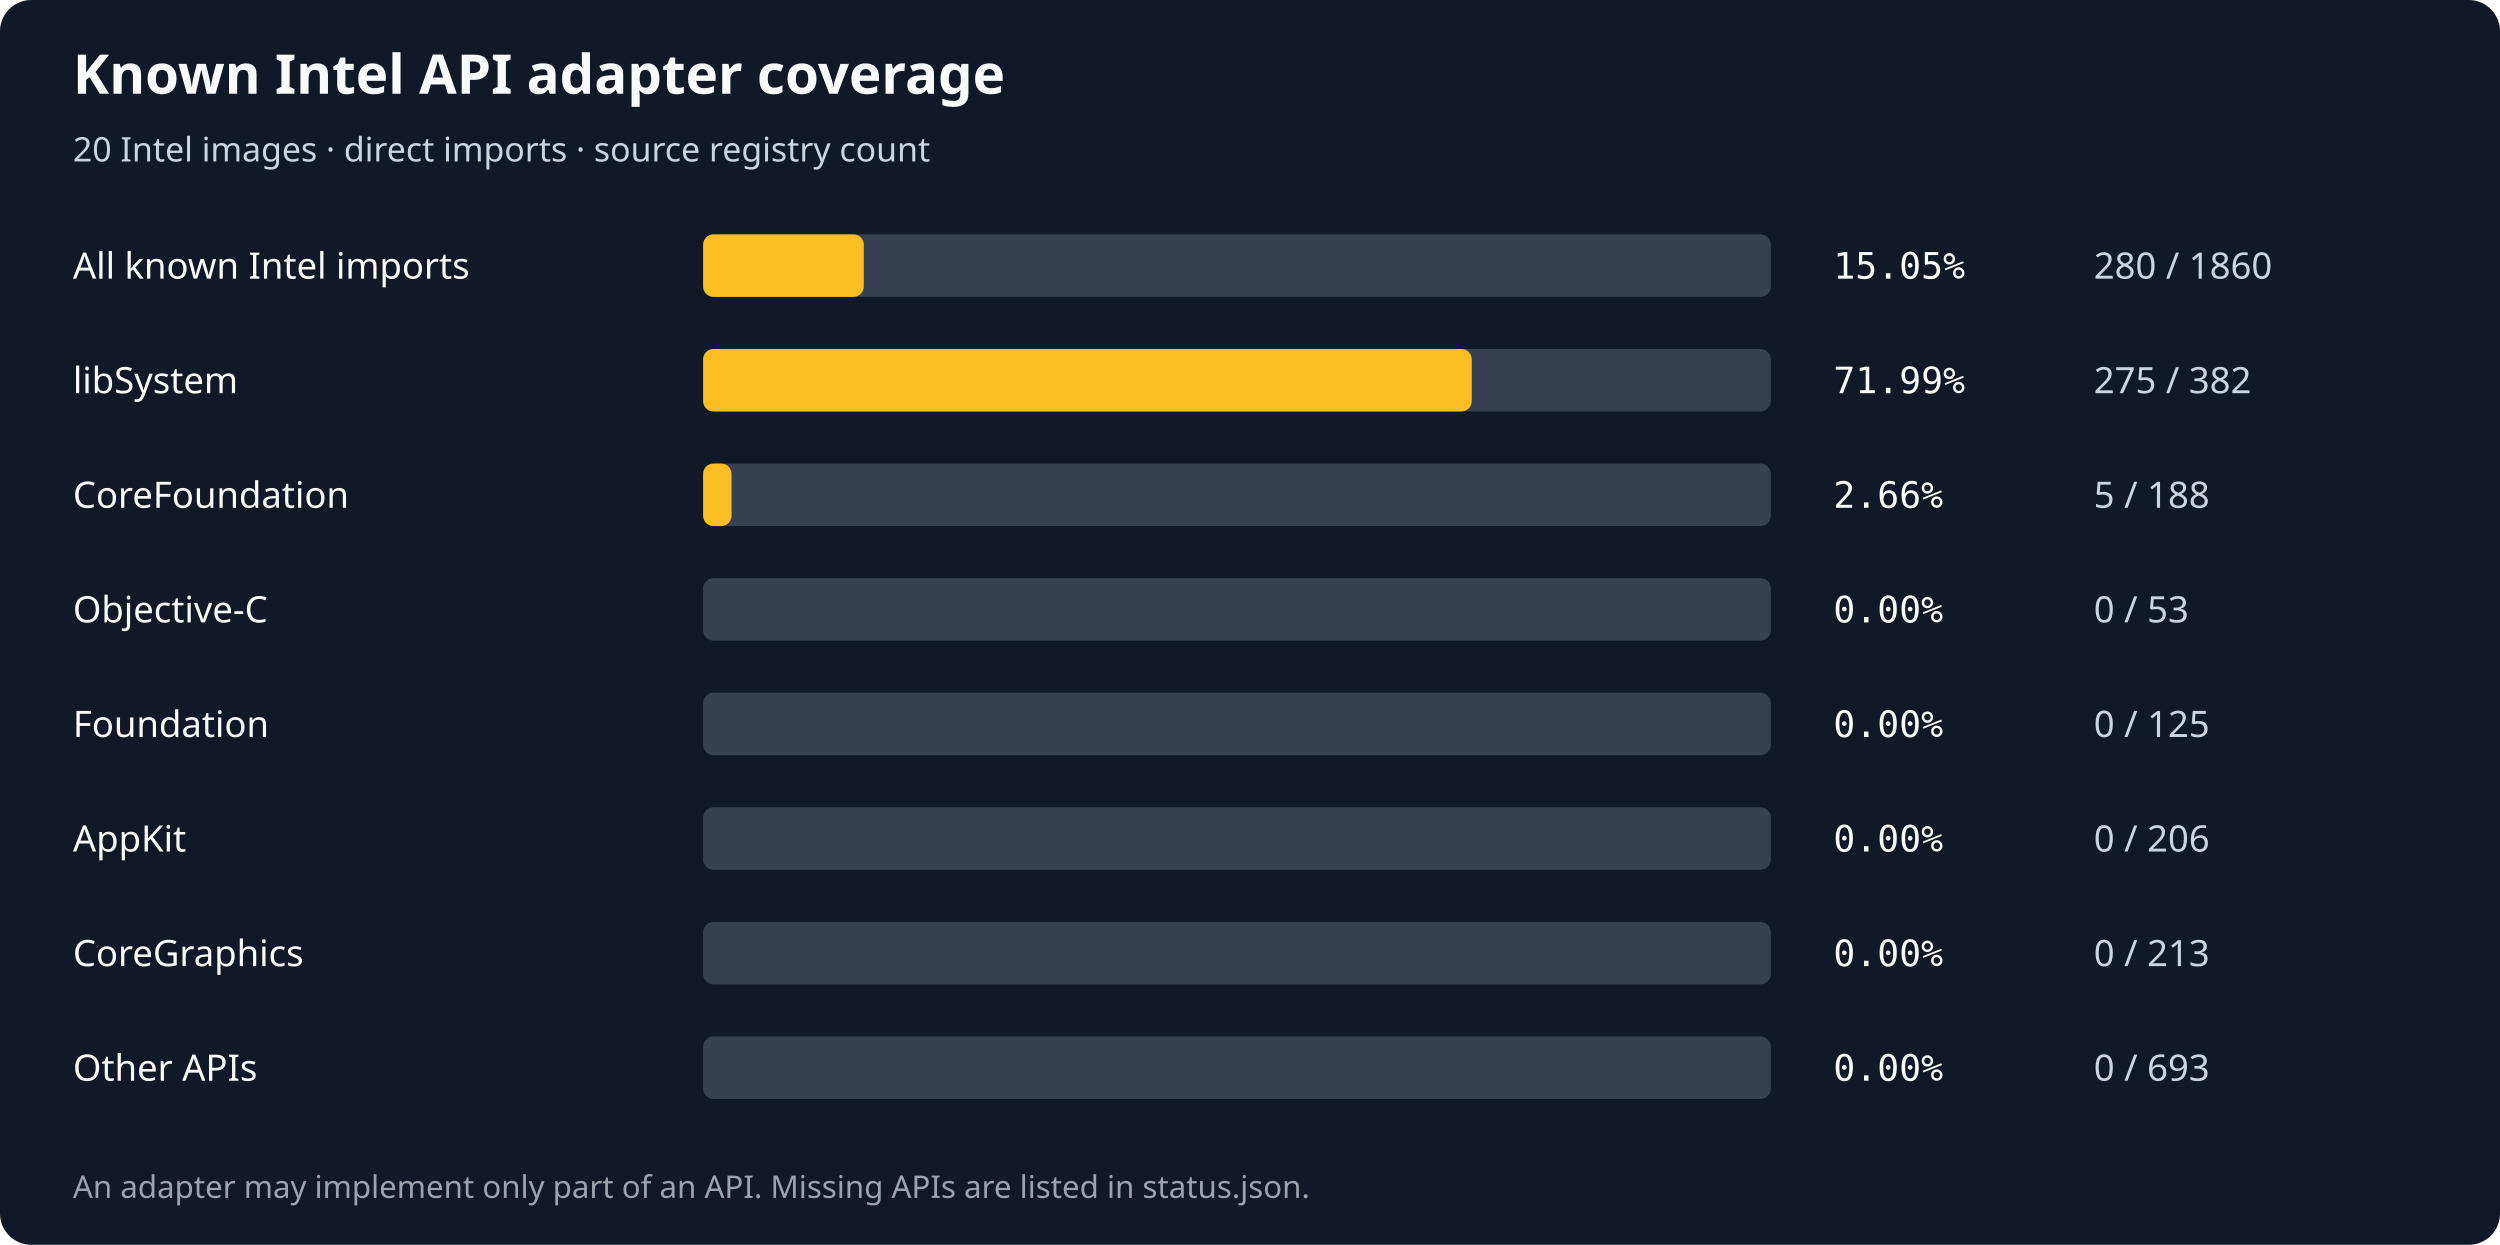
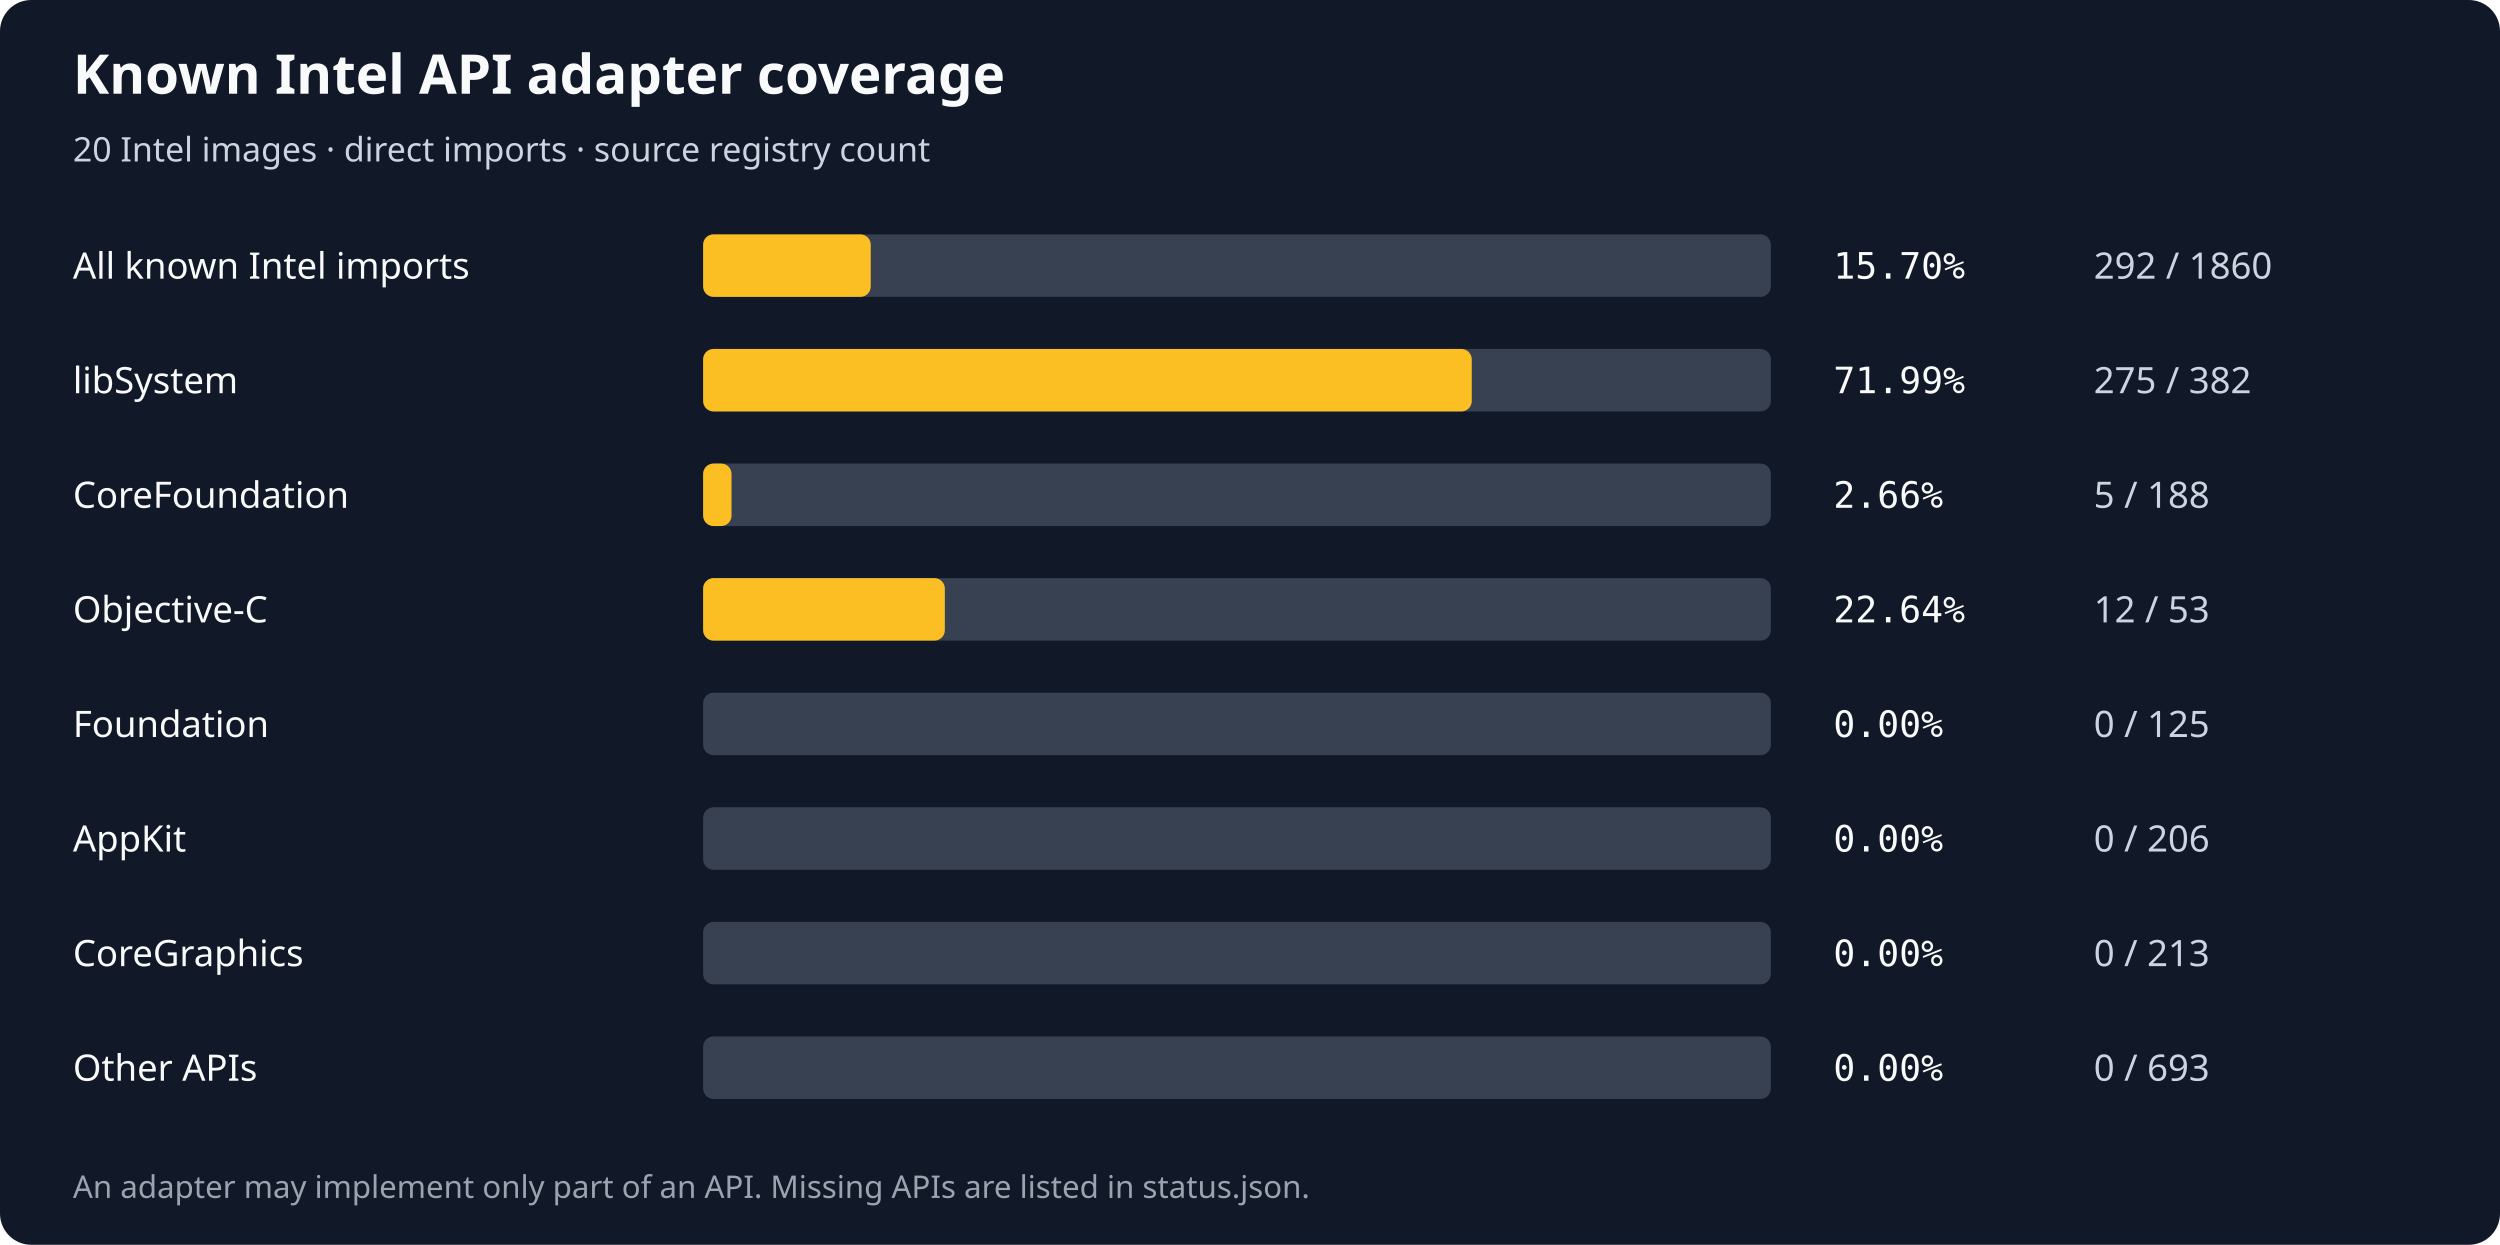
<svg xmlns="http://www.w3.org/2000/svg" width="960" height="478" viewBox="0 0 960 478" role="img" aria-labelledby="title desc">
  <rect width="960" height="478" rx="12" fill="#111827" />
  <g font-family="sans-serif" fill="#f9fafb">
    <text x="28" y="36" font-size="21" font-weight="600">Known Intel API adapter coverage</text>
    <text x="28" y="62" font-size="13" fill="#cbd5e1">20 Intel images · direct imports · source registry count</text>
    <text x="28" y="107" font-size="14">All known Intel imports</text>
    <rect x="270" y="90" width="410" height="24" rx="4" fill="#374151" />
-     <rect x="270" y="90" width="61.70" height="24" rx="4" fill="#fbbf24" />
-     <text x="704" y="107" font-size="14" font-family="monospace">15.05%</text>
-     <text x="804" y="107" font-size="14" fill="#cbd5e1">280 / 1860</text>
+     <rect x="270" y="90" width="64.37" height="24" rx="4" fill="#fbbf24" />
+     <text x="704" y="107" font-size="14" font-family="monospace">15.70%</text>
+     <text x="804" y="107" font-size="14" fill="#cbd5e1">292 / 1860</text>
    <text x="28" y="151" font-size="14">libSystem</text>
    <rect x="270" y="134" width="410" height="24" rx="4" fill="#374151" />
    <rect x="270" y="134" width="295.16" height="24" rx="4" fill="#fbbf24" />
    <text x="704" y="151" font-size="14" font-family="monospace">71.99%</text>
    <text x="804" y="151" font-size="14" fill="#cbd5e1">275 / 382</text>
    <text x="28" y="195" font-size="14">CoreFoundation</text>
    <rect x="270" y="178" width="410" height="24" rx="4" fill="#374151" />
    <rect x="270" y="178" width="10.91" height="24" rx="4" fill="#fbbf24" />
    <text x="704" y="195" font-size="14" font-family="monospace">2.66%</text>
    <text x="804" y="195" font-size="14" fill="#cbd5e1">5 / 188</text>
    <text x="28" y="239" font-size="14">Objective-C</text>
    <rect x="270" y="222" width="410" height="24" rx="4" fill="#374151" />
-     <rect x="270" y="222" width="0.00" height="24" rx="4" fill="#64748b" />
-     <text x="704" y="239" font-size="14" font-family="monospace">0.00%</text>
-     <text x="804" y="239" font-size="14" fill="#cbd5e1">0 / 53</text>
+     <rect x="270" y="222" width="92.82" height="24" rx="4" fill="#fbbf24" />
+     <text x="704" y="239" font-size="14" font-family="monospace">22.64%</text>
+     <text x="804" y="239" font-size="14" fill="#cbd5e1">12 / 53</text>
    <text x="28" y="283" font-size="14">Foundation</text>
    <rect x="270" y="266" width="410" height="24" rx="4" fill="#374151" />
    <rect x="270" y="266" width="0.00" height="24" rx="4" fill="#64748b" />
    <text x="704" y="283" font-size="14" font-family="monospace">0.00%</text>
    <text x="804" y="283" font-size="14" fill="#cbd5e1">0 / 125</text>
    <text x="28" y="327" font-size="14">AppKit</text>
    <rect x="270" y="310" width="410" height="24" rx="4" fill="#374151" />
    <rect x="270" y="310" width="0.00" height="24" rx="4" fill="#64748b" />
    <text x="704" y="327" font-size="14" font-family="monospace">0.00%</text>
    <text x="804" y="327" font-size="14" fill="#cbd5e1">0 / 206</text>
    <text x="28" y="371" font-size="14">CoreGraphics</text>
    <rect x="270" y="354" width="410" height="24" rx="4" fill="#374151" />
    <rect x="270" y="354" width="0.00" height="24" rx="4" fill="#64748b" />
    <text x="704" y="371" font-size="14" font-family="monospace">0.00%</text>
    <text x="804" y="371" font-size="14" fill="#cbd5e1">0 / 213</text>
    <text x="28" y="415" font-size="14">Other APIs</text>
    <rect x="270" y="398" width="410" height="24" rx="4" fill="#374151" />
    <rect x="270" y="398" width="0.00" height="24" rx="4" fill="#64748b" />
    <text x="704" y="415" font-size="14" font-family="monospace">0.00%</text>
    <text x="804" y="415" font-size="14" fill="#cbd5e1">0 / 693</text>
    <text x="28" y="460" font-size="12" fill="#9ca3af">An adapter may implement only part of an API. Missing APIs are listed in status.json.</text>
  </g>
</svg>
